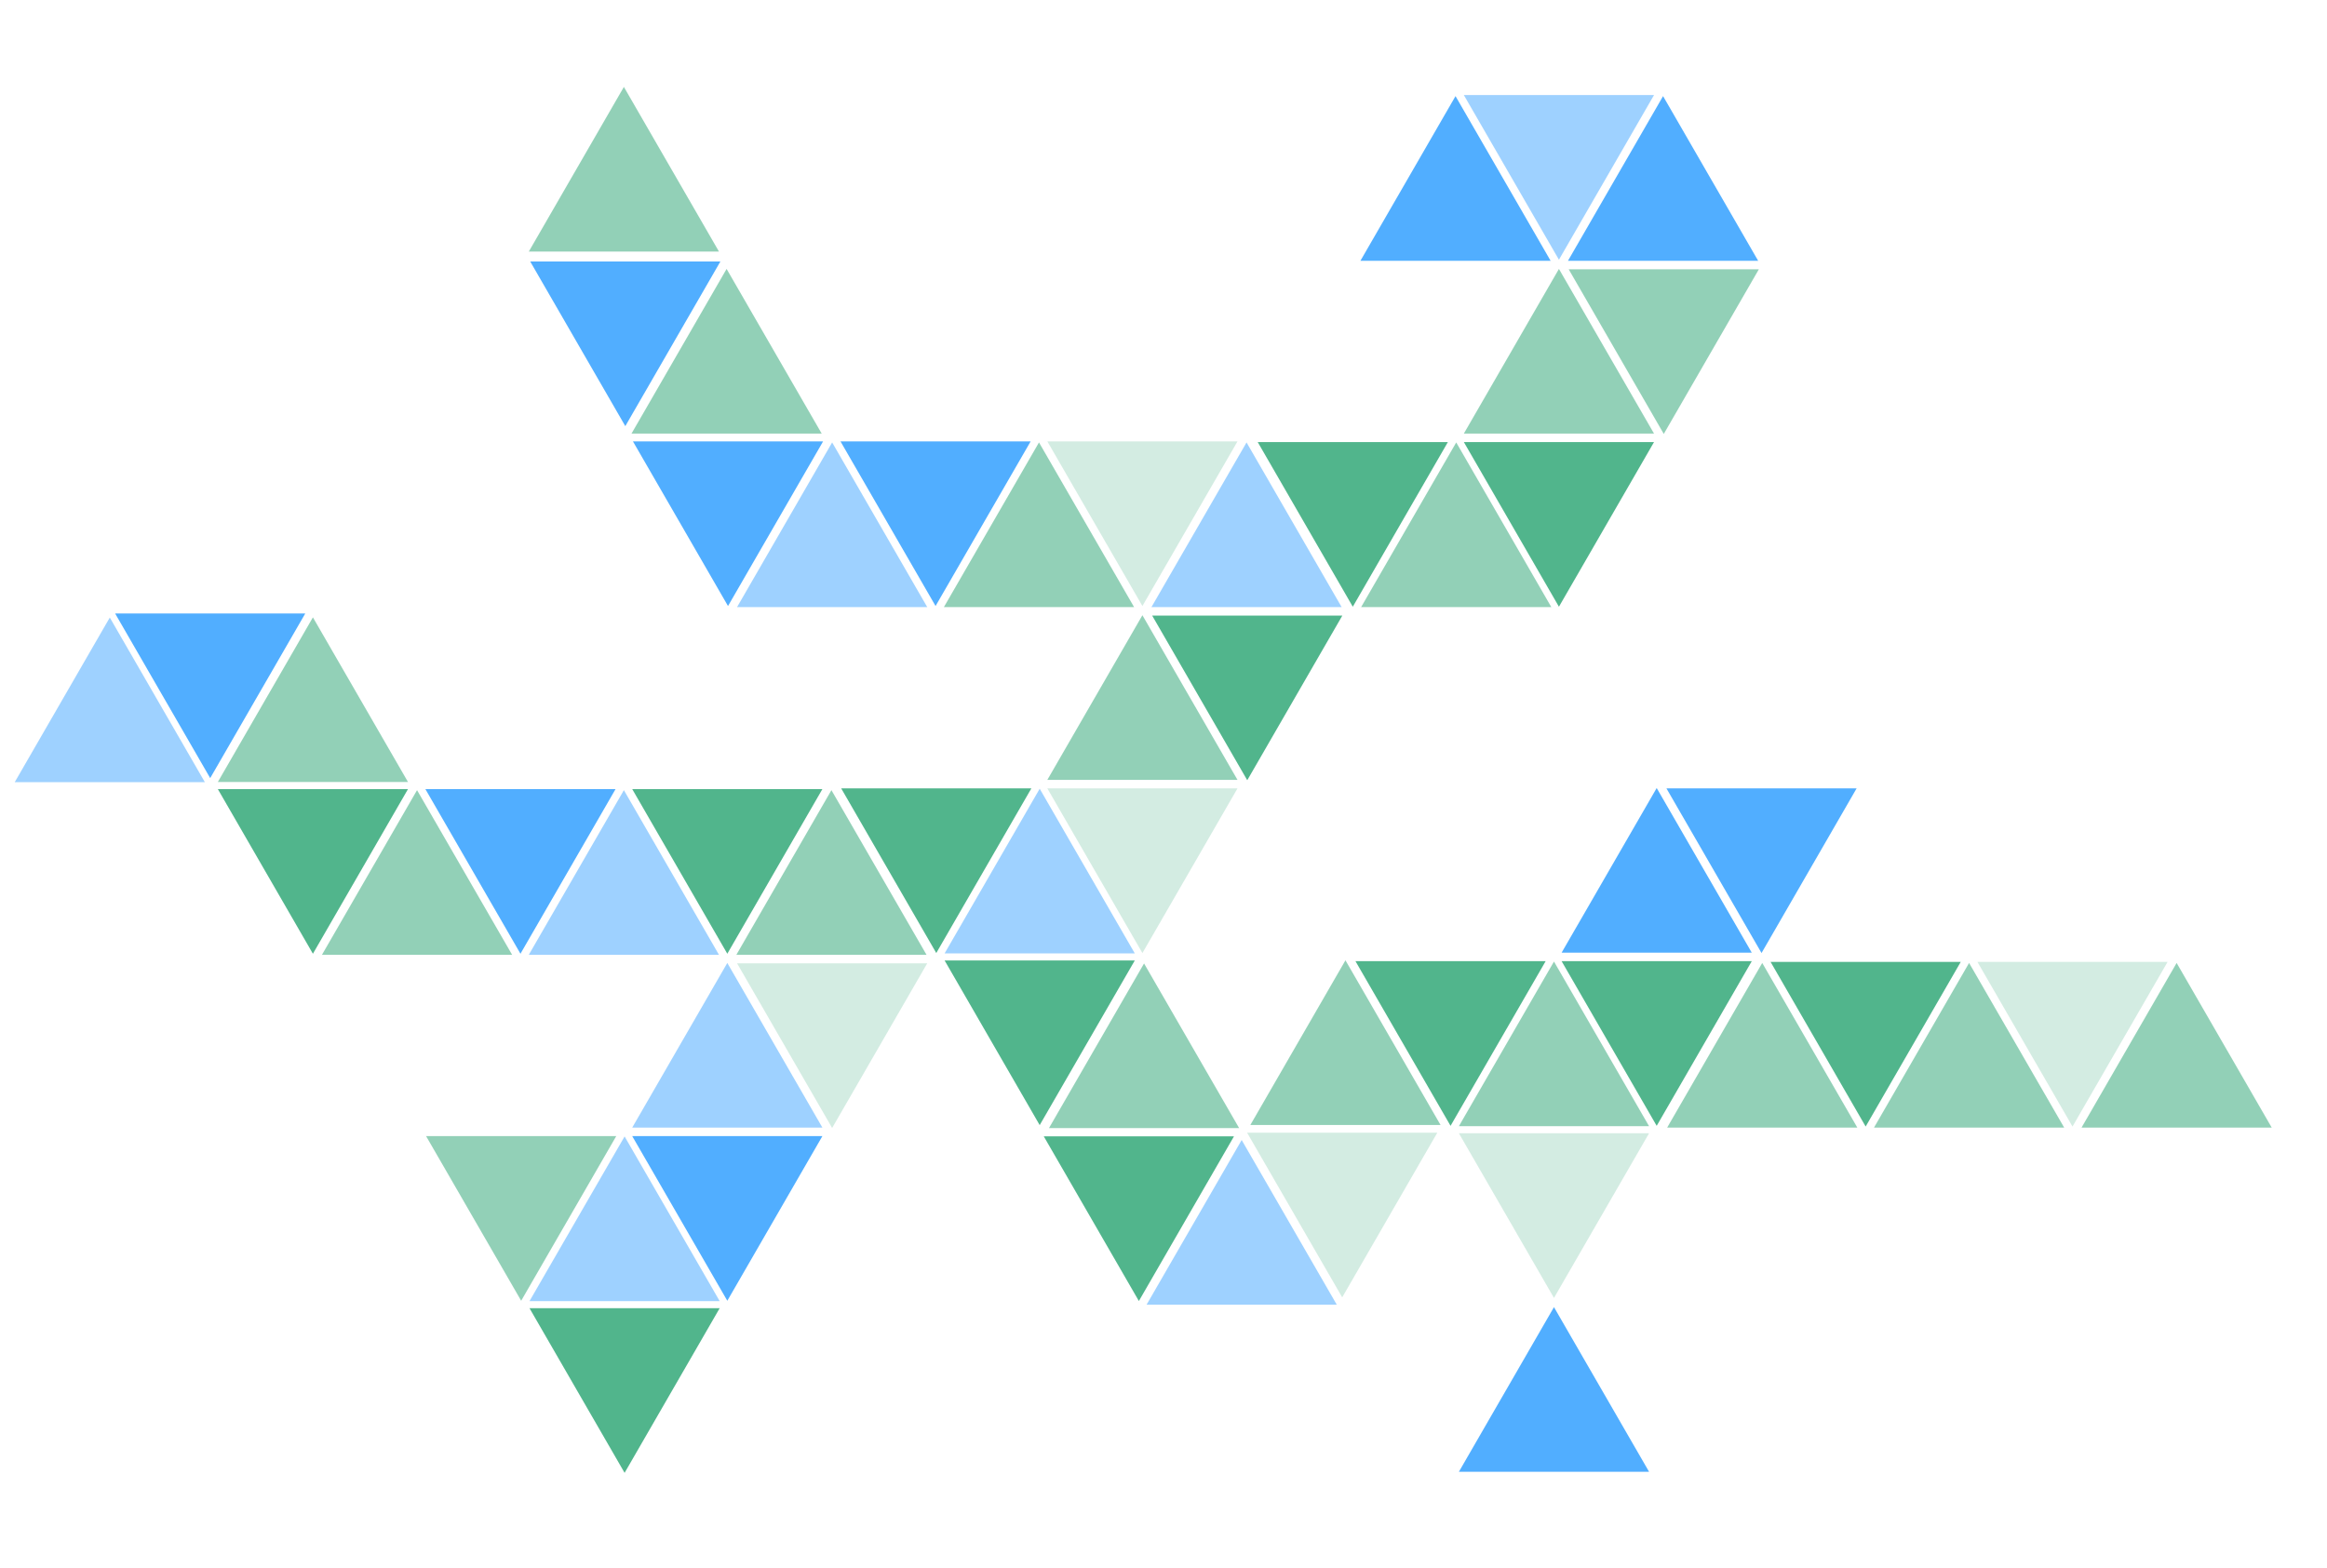
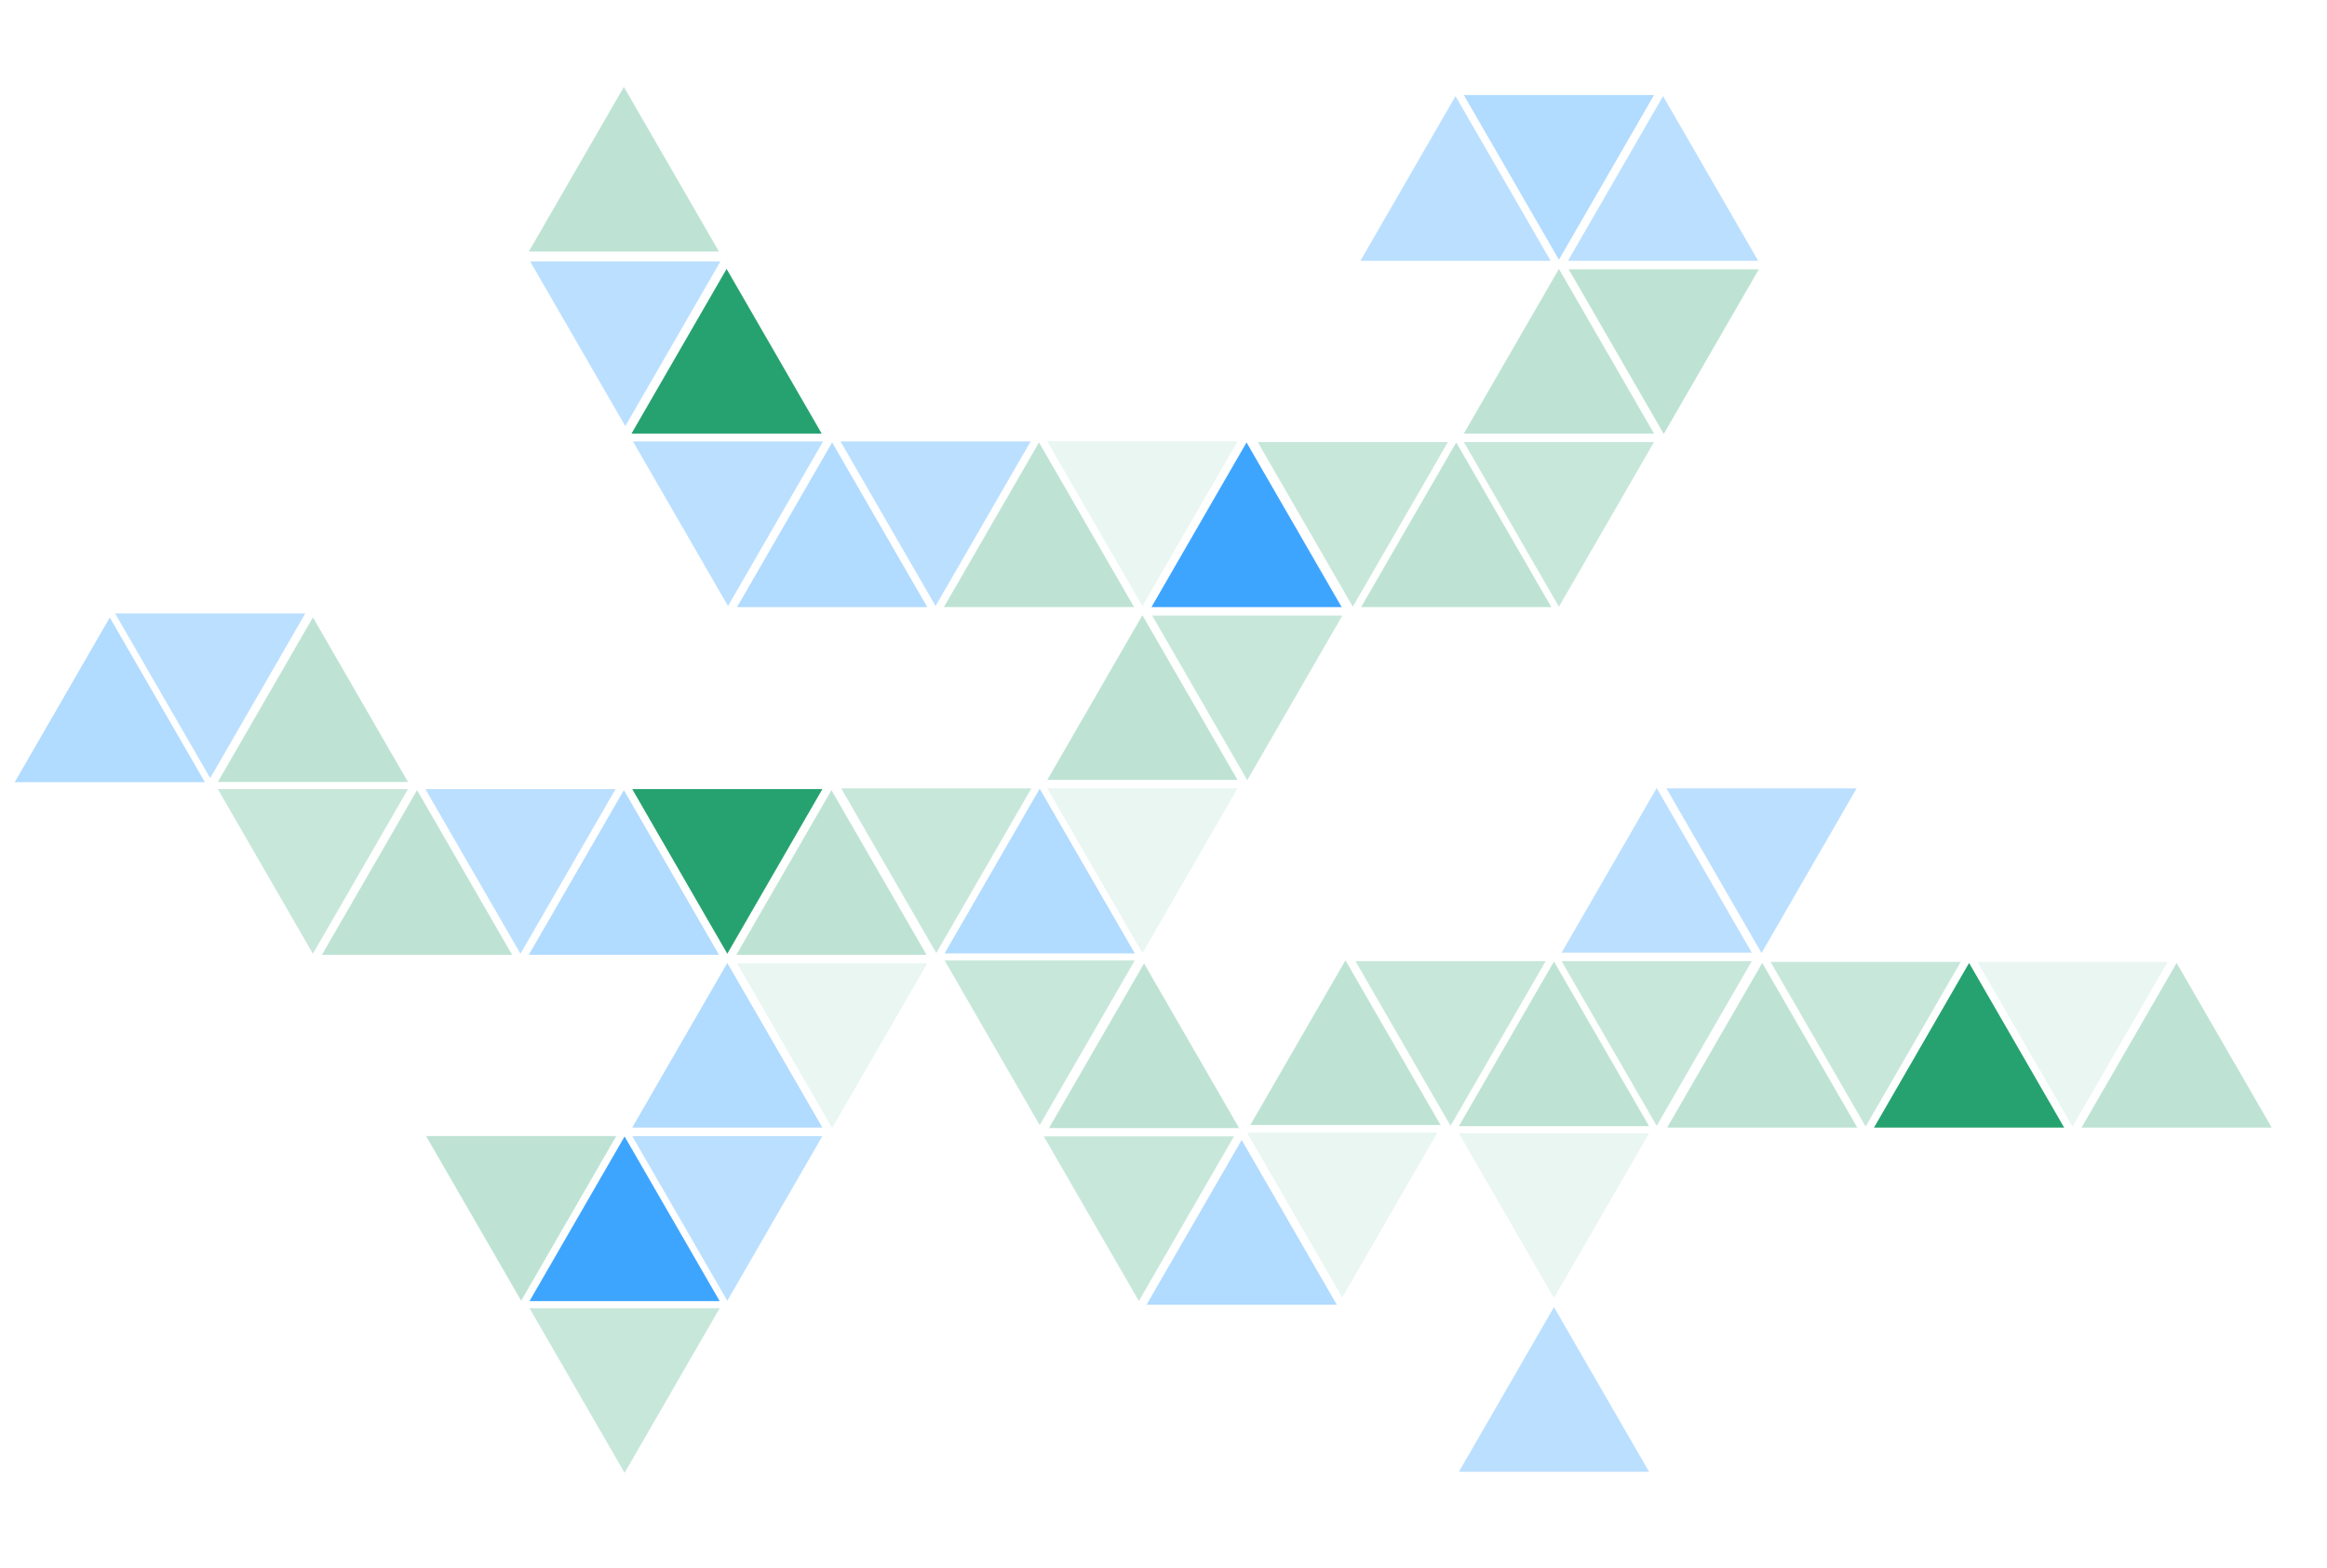
<svg xmlns="http://www.w3.org/2000/svg" width="3285" height="2213" viewBox="0 0 3285 2213" fill="none">
-   <path d="M893.5 623.234L1161.97 623.234L1027.73 855.734L893.5 623.234Z" fill="#3EA5FF" fill-opacity="0.9" />
-   <path d="M1186.5 623.234L1454.97 623.234L1320.73 855.734L1186.5 623.234Z" fill="#3EA5FF" fill-opacity="0.9" />
-   <path d="M1478.5 623.234L1746.97 623.234L1612.73 855.734L1478.5 623.234Z" fill="#26A270" fill-opacity="0.2" />
-   <path d="M1626.5 869.234L1894.97 869.234L1760.73 1101.73L1626.5 869.234Z" fill="#26A270" fill-opacity="0.8" />
-   <path d="M1478.5 1113.23L1746.97 1113.23L1612.73 1345.73L1478.5 1113.23Z" fill="#26A270" fill-opacity="0.2" />
-   <path d="M1333.5 1356.23L1601.97 1356.23L1467.73 1588.73L1333.5 1356.23Z" fill="#26A270" fill-opacity="0.8" />
-   <path d="M1187.5 1113.23L1455.97 1113.23L1321.73 1345.73L1187.5 1113.23Z" fill="#26A270" fill-opacity="0.8" />
-   <path d="M1040.5 857.234L1174.73 624.734L1308.97 857.234L1040.5 857.234Z" fill="#3EA5FF" fill-opacity="0.5" />
-   <path d="M891.5 612.234L1025.73 379.734L1159.97 612.234L891.5 612.234Z" fill="#26A270" fill-opacity="0.5" />
-   <path d="M746.5 355.234L880.734 122.734L1014.97 355.234L746.5 355.234Z" fill="#26A270" fill-opacity="0.5" />
-   <path d="M1332.5 857.234L1466.73 624.734L1600.97 857.234L1332.5 857.234Z" fill="#26A270" fill-opacity="0.5" />
-   <path d="M1625.5 857.234L1759.73 624.734L1893.97 857.234L1625.5 857.234Z" fill="#3EA5FF" fill-opacity="0.5" />
-   <path d="M1478.5 1101.23L1612.73 868.734L1746.97 1101.23L1478.5 1101.23Z" fill="#26A270" fill-opacity="0.5" />
-   <path d="M1333.5 1346.23L1467.73 1113.73L1601.97 1346.23L1333.5 1346.23Z" fill="#3EA5FF" fill-opacity="0.5" />
-   <path d="M2066.5 134.234L2334.97 134.234L2200.73 366.734L2066.5 134.234Z" fill="#3EA5FF" fill-opacity="0.5" />
-   <path d="M2214.5 380.234L2482.97 380.234L2348.73 612.734L2214.5 380.234Z" fill="#26A270" fill-opacity="0.5" />
-   <path d="M2066.5 624.234L2334.97 624.234L2200.73 856.734L2066.5 624.234Z" fill="#26A270" fill-opacity="0.8" />
-   <path d="M1775.5 624.234L2043.97 624.234L1909.73 856.734L1775.5 624.234Z" fill="#26A270" fill-opacity="0.8" />
-   <path d="M2499.5 1358.23L2767.97 1358.23L2633.73 1590.73L2499.5 1358.23Z" fill="#26A270" fill-opacity="0.8" />
-   <path d="M2791.5 1358.23L3059.97 1358.23L2925.73 1590.73L2791.5 1358.23Z" fill="#26A270" fill-opacity="0.2" />
-   <path d="M2353.5 1592.23L2487.73 1359.73L2621.97 1592.23L2353.5 1592.23Z" fill="#26A270" fill-opacity="0.5" />
-   <path d="M2645.5 1592.23L2779.73 1359.73L2913.97 1592.23L2645.5 1592.23Z" fill="#26A270" fill-opacity="0.5" />
-   <path d="M2938.5 1592.23L3072.73 1359.73L3206.97 1592.23L2938.5 1592.23Z" fill="#26A270" fill-opacity="0.5" />
-   <path d="M748.5 369.234L1016.97 369.234L882.734 601.734L748.5 369.234Z" fill="#3EA5FF" fill-opacity="0.9" />
-   <path d="M1920.5 368.234L2054.73 135.734L2188.97 368.234L1920.5 368.234Z" fill="#3EA5FF" fill-opacity="0.9" />
-   <path d="M2213.5 368.234L2347.73 135.734L2481.97 368.234L2213.5 368.234Z" fill="#3EA5FF" fill-opacity="0.9" />
-   <path d="M2066.5 612.234L2200.73 379.734L2334.97 612.234L2066.5 612.234Z" fill="#26A270" fill-opacity="0.5" />
-   <path d="M2029.01 1599.44L1894.78 1831.94L1760.54 1599.44L2029.01 1599.44Z" fill="#26A270" fill-opacity="0.2" />
-   <path d="M1741.97 1604.61L1607.73 1837.11L1473.5 1604.61L1741.97 1604.61Z" fill="#26A270" fill-opacity="0.8" />
-   <path d="M1899.36 1356L2033.59 1588.5L1765.13 1588.5L1899.36 1356Z" fill="#26A270" fill-opacity="0.5" />
-   <path d="M1752.86 1609.75L1887.09 1842.25L1618.63 1842.25L1752.86 1609.75Z" fill="#3EA5FF" fill-opacity="0.5" />
-   <path d="M1615.05 1360.44L1749.28 1592.94L1480.82 1592.94L1615.05 1360.44Z" fill="#26A270" fill-opacity="0.5" />
-   <path d="M1921.5 857.234L2055.73 624.734L2189.97 857.234L1921.5 857.234Z" fill="#26A270" fill-opacity="0.5" />
-   <path d="M155 872L289.234 1104.5H20.766L155 872Z" fill="#3EA5FF" fill-opacity="0.5" />
-   <path d="M162.5 866.234L430.968 866.234L296.734 1098.73L162.5 866.234Z" fill="#3EA5FF" fill-opacity="0.9" />
-   <path d="M307.5 1114.23L575.968 1114.23L441.734 1346.73L307.5 1114.23Z" fill="#26A270" fill-opacity="0.8" />
-   <path d="M600.5 1114.23L868.968 1114.23L734.734 1346.73L600.5 1114.23Z" fill="#3EA5FF" fill-opacity="0.9" />
-   <path d="M892.5 1114.23L1160.97 1114.23L1026.73 1346.73L892.5 1114.23Z" fill="#26A270" fill-opacity="0.8" />
-   <path d="M1040.5 1360.23L1308.97 1360.23L1174.73 1592.73L1040.5 1360.23Z" fill="#26A270" fill-opacity="0.2" />
-   <path d="M892.5 1604.23L1160.97 1604.23L1026.73 1836.73L892.5 1604.23Z" fill="#3EA5FF" fill-opacity="0.9" />
-   <path d="M747.5 1847.23L1015.97 1847.23L881.734 2079.73L747.5 1847.23Z" fill="#26A270" fill-opacity="0.8" />
-   <path d="M601.5 1604.23L869.968 1604.23L735.734 1836.73L601.5 1604.23Z" fill="#26A270" fill-opacity="0.5" />
-   <path d="M307.5 1104.23L441.734 871.734L575.968 1104.23L307.5 1104.23Z" fill="#26A270" fill-opacity="0.5" />
-   <path d="M454.5 1348.23L588.734 1115.73L722.968 1348.23L454.5 1348.23Z" fill="#26A270" fill-opacity="0.5" />
-   <path d="M746.5 1348.23L880.734 1115.73L1014.97 1348.23L746.5 1348.23Z" fill="#3EA5FF" fill-opacity="0.5" />
-   <path d="M1039.5 1348.23L1173.73 1115.73L1307.97 1348.23L1039.5 1348.23Z" fill="#26A270" fill-opacity="0.5" />
-   <path d="M892.5 1592.23L1026.73 1359.73L1160.97 1592.23L892.5 1592.23Z" fill="#3EA5FF" fill-opacity="0.5" />
-   <path d="M747.5 1837.23L881.734 1604.73L1015.97 1837.23L747.5 1837.23Z" fill="#3EA5FF" fill-opacity="0.5" />
-   <path d="M2352.5 1113.23L2620.97 1113.23L2486.73 1345.73L2352.5 1113.23Z" fill="#3EA5FF" fill-opacity="0.9" />
-   <path d="M2204.5 1357.23L2472.97 1357.23L2338.73 1589.73L2204.5 1357.23Z" fill="#26A270" fill-opacity="0.8" />
-   <path d="M2059.5 1600.23L2327.97 1600.23L2193.73 1832.73L2059.5 1600.23Z" fill="#26A270" fill-opacity="0.2" />
-   <path d="M1913.5 1357.23L2181.97 1357.23L2047.73 1589.73L1913.5 1357.23Z" fill="#26A270" fill-opacity="0.8" />
-   <path d="M2204.5 1345.23L2338.73 1112.73L2472.97 1345.23L2204.5 1345.23Z" fill="#3EA5FF" fill-opacity="0.9" />
-   <path d="M2059.5 1590.23L2193.73 1357.73L2327.97 1590.23L2059.5 1590.23Z" fill="#26A270" fill-opacity="0.5" />
-   <path d="M2059.5 2078.23L2193.73 1845.73L2327.97 2078.23L2059.5 2078.23Z" fill="#3EA5FF" fill-opacity="0.9" />
+   <path d="M893.5 623.234L1161.97 623.234L1027.73 855.734L893.5 623.234Z" fill="#3EA5FF" fill-opacity="0.35" />
+   <path d="M1186.5 623.234L1454.97 623.234L1320.73 855.734L1186.5 623.234Z" fill="#3EA5FF" fill-opacity="0.35" />
+   <path d="M1478.5 623.234L1746.97 623.234L1612.73 855.734L1478.5 623.234Z" fill="#26A270" fill-opacity="0.1" />
+   <path d="M1626.5 869.234L1894.97 869.234L1760.73 1101.73L1626.5 869.234Z" fill="#26A270" fill-opacity="0.25" />
+   <path d="M1478.5 1113.23L1746.97 1113.23L1612.73 1345.73L1478.5 1113.23Z" fill="#26A270" fill-opacity="0.1" />
+   <path d="M1333.5 1356.23L1601.97 1356.23L1467.73 1588.73L1333.5 1356.23Z" fill="#26A270" fill-opacity="0.25" />
+   <path d="M1187.5 1113.23L1455.97 1113.23L1321.73 1345.73L1187.5 1113.23Z" fill="#26A270" fill-opacity="0.25" />
+   <path d="M1040.5 857.234L1174.73 624.734L1308.97 857.234L1040.5 857.234Z" fill="#3EA5FF" fill-opacity="0.4" />
+   <path d="M891.5 612.234L1025.73 379.734L1159.97 612.234L891.5 612.234Z" fill="#26A270" />
+   <path d="M746.5 355.234L880.734 122.734L1014.97 355.234L746.5 355.234Z" fill="#26A270" fill-opacity="0.3" />
+   <path d="M1332.5 857.234L1466.73 624.734L1600.97 857.234L1332.5 857.234Z" fill="#26A270" fill-opacity="0.3" />
+   <path d="M1625.5 857.234L1759.73 624.734L1893.97 857.234L1625.5 857.234Z" fill="#3EA5FF" />
+   <path d="M1478.5 1101.23L1612.73 868.734L1746.97 1101.23L1478.5 1101.23Z" fill="#26A270" fill-opacity="0.3" />
+   <path d="M1333.5 1346.23L1467.73 1113.73L1601.97 1346.23L1333.5 1346.23Z" fill="#3EA5FF" fill-opacity="0.4" />
+   <path d="M2066.5 134.234L2334.97 134.234L2200.73 366.734L2066.5 134.234Z" fill="#3EA5FF" fill-opacity="0.4" />
+   <path d="M2214.5 380.234L2482.97 380.234L2348.73 612.734L2214.5 380.234Z" fill="#26A270" fill-opacity="0.3" />
+   <path d="M2066.5 624.234L2334.97 624.234L2200.73 856.734L2066.5 624.234Z" fill="#26A270" fill-opacity="0.25" />
+   <path d="M1775.5 624.234L2043.97 624.234L1909.73 856.734L1775.5 624.234Z" fill="#26A270" fill-opacity="0.25" />
+   <path d="M2499.5 1358.23L2767.97 1358.23L2633.73 1590.73L2499.5 1358.23Z" fill="#26A270" fill-opacity="0.25" />
+   <path d="M2791.5 1358.23L3059.97 1358.23L2925.73 1590.73L2791.5 1358.23Z" fill="#26A270" fill-opacity="0.1" />
+   <path d="M2353.5 1592.23L2487.73 1359.73L2621.97 1592.23L2353.5 1592.23Z" fill="#26A270" fill-opacity="0.3" />
+   <path d="M2645.5 1592.23L2779.73 1359.73L2913.97 1592.23L2645.5 1592.23Z" fill="#26A270" />
+   <path d="M2938.5 1592.23L3072.73 1359.73L3206.97 1592.23L2938.5 1592.23Z" fill="#26A270" fill-opacity="0.3" />
+   <path d="M748.5 369.234L1016.97 369.234L882.734 601.734L748.5 369.234Z" fill="#3EA5FF" fill-opacity="0.35" />
+   <path d="M1920.5 368.234L2054.73 135.734L2188.97 368.234L1920.5 368.234Z" fill="#3EA5FF" fill-opacity="0.35" />
+   <path d="M2213.5 368.234L2347.73 135.734L2481.97 368.234L2213.5 368.234Z" fill="#3EA5FF" fill-opacity="0.35" />
+   <path d="M2066.5 612.234L2200.73 379.734L2334.97 612.234L2066.5 612.234Z" fill="#26A270" fill-opacity="0.3" />
+   <path d="M2029.01 1599.44L1894.78 1831.94L1760.54 1599.44L2029.01 1599.44Z" fill="#26A270" fill-opacity="0.1" />
+   <path d="M1741.97 1604.61L1607.73 1837.11L1473.5 1604.61L1741.97 1604.61Z" fill="#26A270" fill-opacity="0.25" />
+   <path d="M1899.36 1356L2033.59 1588.5L1765.13 1588.5L1899.36 1356Z" fill="#26A270" fill-opacity="0.3" />
+   <path d="M1752.86 1609.75L1887.09 1842.25L1618.63 1842.25L1752.86 1609.75Z" fill="#3EA5FF" fill-opacity="0.4" />
+   <path d="M1615.05 1360.44L1749.28 1592.94L1480.82 1592.94L1615.05 1360.44Z" fill="#26A270" fill-opacity="0.3" />
+   <path d="M1921.5 857.234L2055.73 624.734L2189.97 857.234L1921.5 857.234Z" fill="#26A270" fill-opacity="0.3" />
+   <path d="M155 872L289.234 1104.5H20.766L155 872Z" fill="#3EA5FF" fill-opacity="0.4" />
+   <path d="M162.5 866.234L430.968 866.234L296.734 1098.73L162.5 866.234Z" fill="#3EA5FF" fill-opacity="0.35" />
+   <path d="M307.5 1114.23L575.968 1114.23L441.734 1346.73L307.5 1114.23Z" fill="#26A270" fill-opacity="0.25" />
+   <path d="M600.5 1114.23L868.968 1114.23L734.734 1346.73L600.5 1114.23Z" fill="#3EA5FF" fill-opacity="0.35" />
+   <path d="M892.5 1114.23L1160.97 1114.23L1026.73 1346.73L892.5 1114.23Z" fill="#26A270" />
+   <path d="M1040.5 1360.23L1308.97 1360.23L1174.73 1592.73L1040.5 1360.23Z" fill="#26A270" fill-opacity="0.1" />
+   <path d="M892.5 1604.23L1160.97 1604.23L1026.73 1836.73L892.5 1604.23Z" fill="#3EA5FF" fill-opacity="0.35" />
+   <path d="M747.5 1847.23L1015.97 1847.23L881.734 2079.73L747.5 1847.23Z" fill="#26A270" fill-opacity="0.25" />
+   <path d="M601.5 1604.23L869.968 1604.23L735.734 1836.73L601.5 1604.23Z" fill="#26A270" fill-opacity="0.3" />
+   <path d="M307.5 1104.23L441.734 871.734L575.968 1104.23L307.5 1104.23Z" fill="#26A270" fill-opacity="0.3" />
+   <path d="M454.5 1348.23L588.734 1115.73L722.968 1348.23L454.5 1348.23Z" fill="#26A270" fill-opacity="0.3" />
+   <path d="M746.5 1348.23L880.734 1115.73L1014.97 1348.23L746.5 1348.23Z" fill="#3EA5FF" fill-opacity="0.4" />
+   <path d="M1039.5 1348.23L1173.73 1115.73L1307.97 1348.23L1039.5 1348.23Z" fill="#26A270" fill-opacity="0.3" />
+   <path d="M892.5 1592.23L1026.73 1359.73L1160.97 1592.23L892.5 1592.23Z" fill="#3EA5FF" fill-opacity="0.4" />
+   <path d="M747.5 1837.23L881.734 1604.73L1015.97 1837.23L747.5 1837.23Z" fill="#3EA5FF" />
+   <path d="M2352.5 1113.23L2620.97 1113.23L2486.73 1345.73L2352.5 1113.23Z" fill="#3EA5FF" fill-opacity="0.35" />
+   <path d="M2204.5 1357.23L2472.97 1357.23L2338.73 1589.73L2204.5 1357.23Z" fill="#26A270" fill-opacity="0.25" />
+   <path d="M2059.5 1600.23L2327.97 1600.23L2193.73 1832.73L2059.5 1600.23Z" fill="#26A270" fill-opacity="0.1" />
+   <path d="M1913.5 1357.23L2181.97 1357.23L2047.73 1589.73L1913.5 1357.23Z" fill="#26A270" fill-opacity="0.25" />
+   <path d="M2204.5 1345.23L2338.73 1112.73L2472.97 1345.23L2204.5 1345.23Z" fill="#3EA5FF" fill-opacity="0.35" />
+   <path d="M2059.5 1590.23L2193.73 1357.73L2327.97 1590.23L2059.5 1590.23Z" fill="#26A270" fill-opacity="0.3" />
+   <path d="M2059.5 2078.23L2193.73 1845.73L2327.97 2078.23L2059.5 2078.23Z" fill="#3EA5FF" fill-opacity="0.35" />
</svg>
